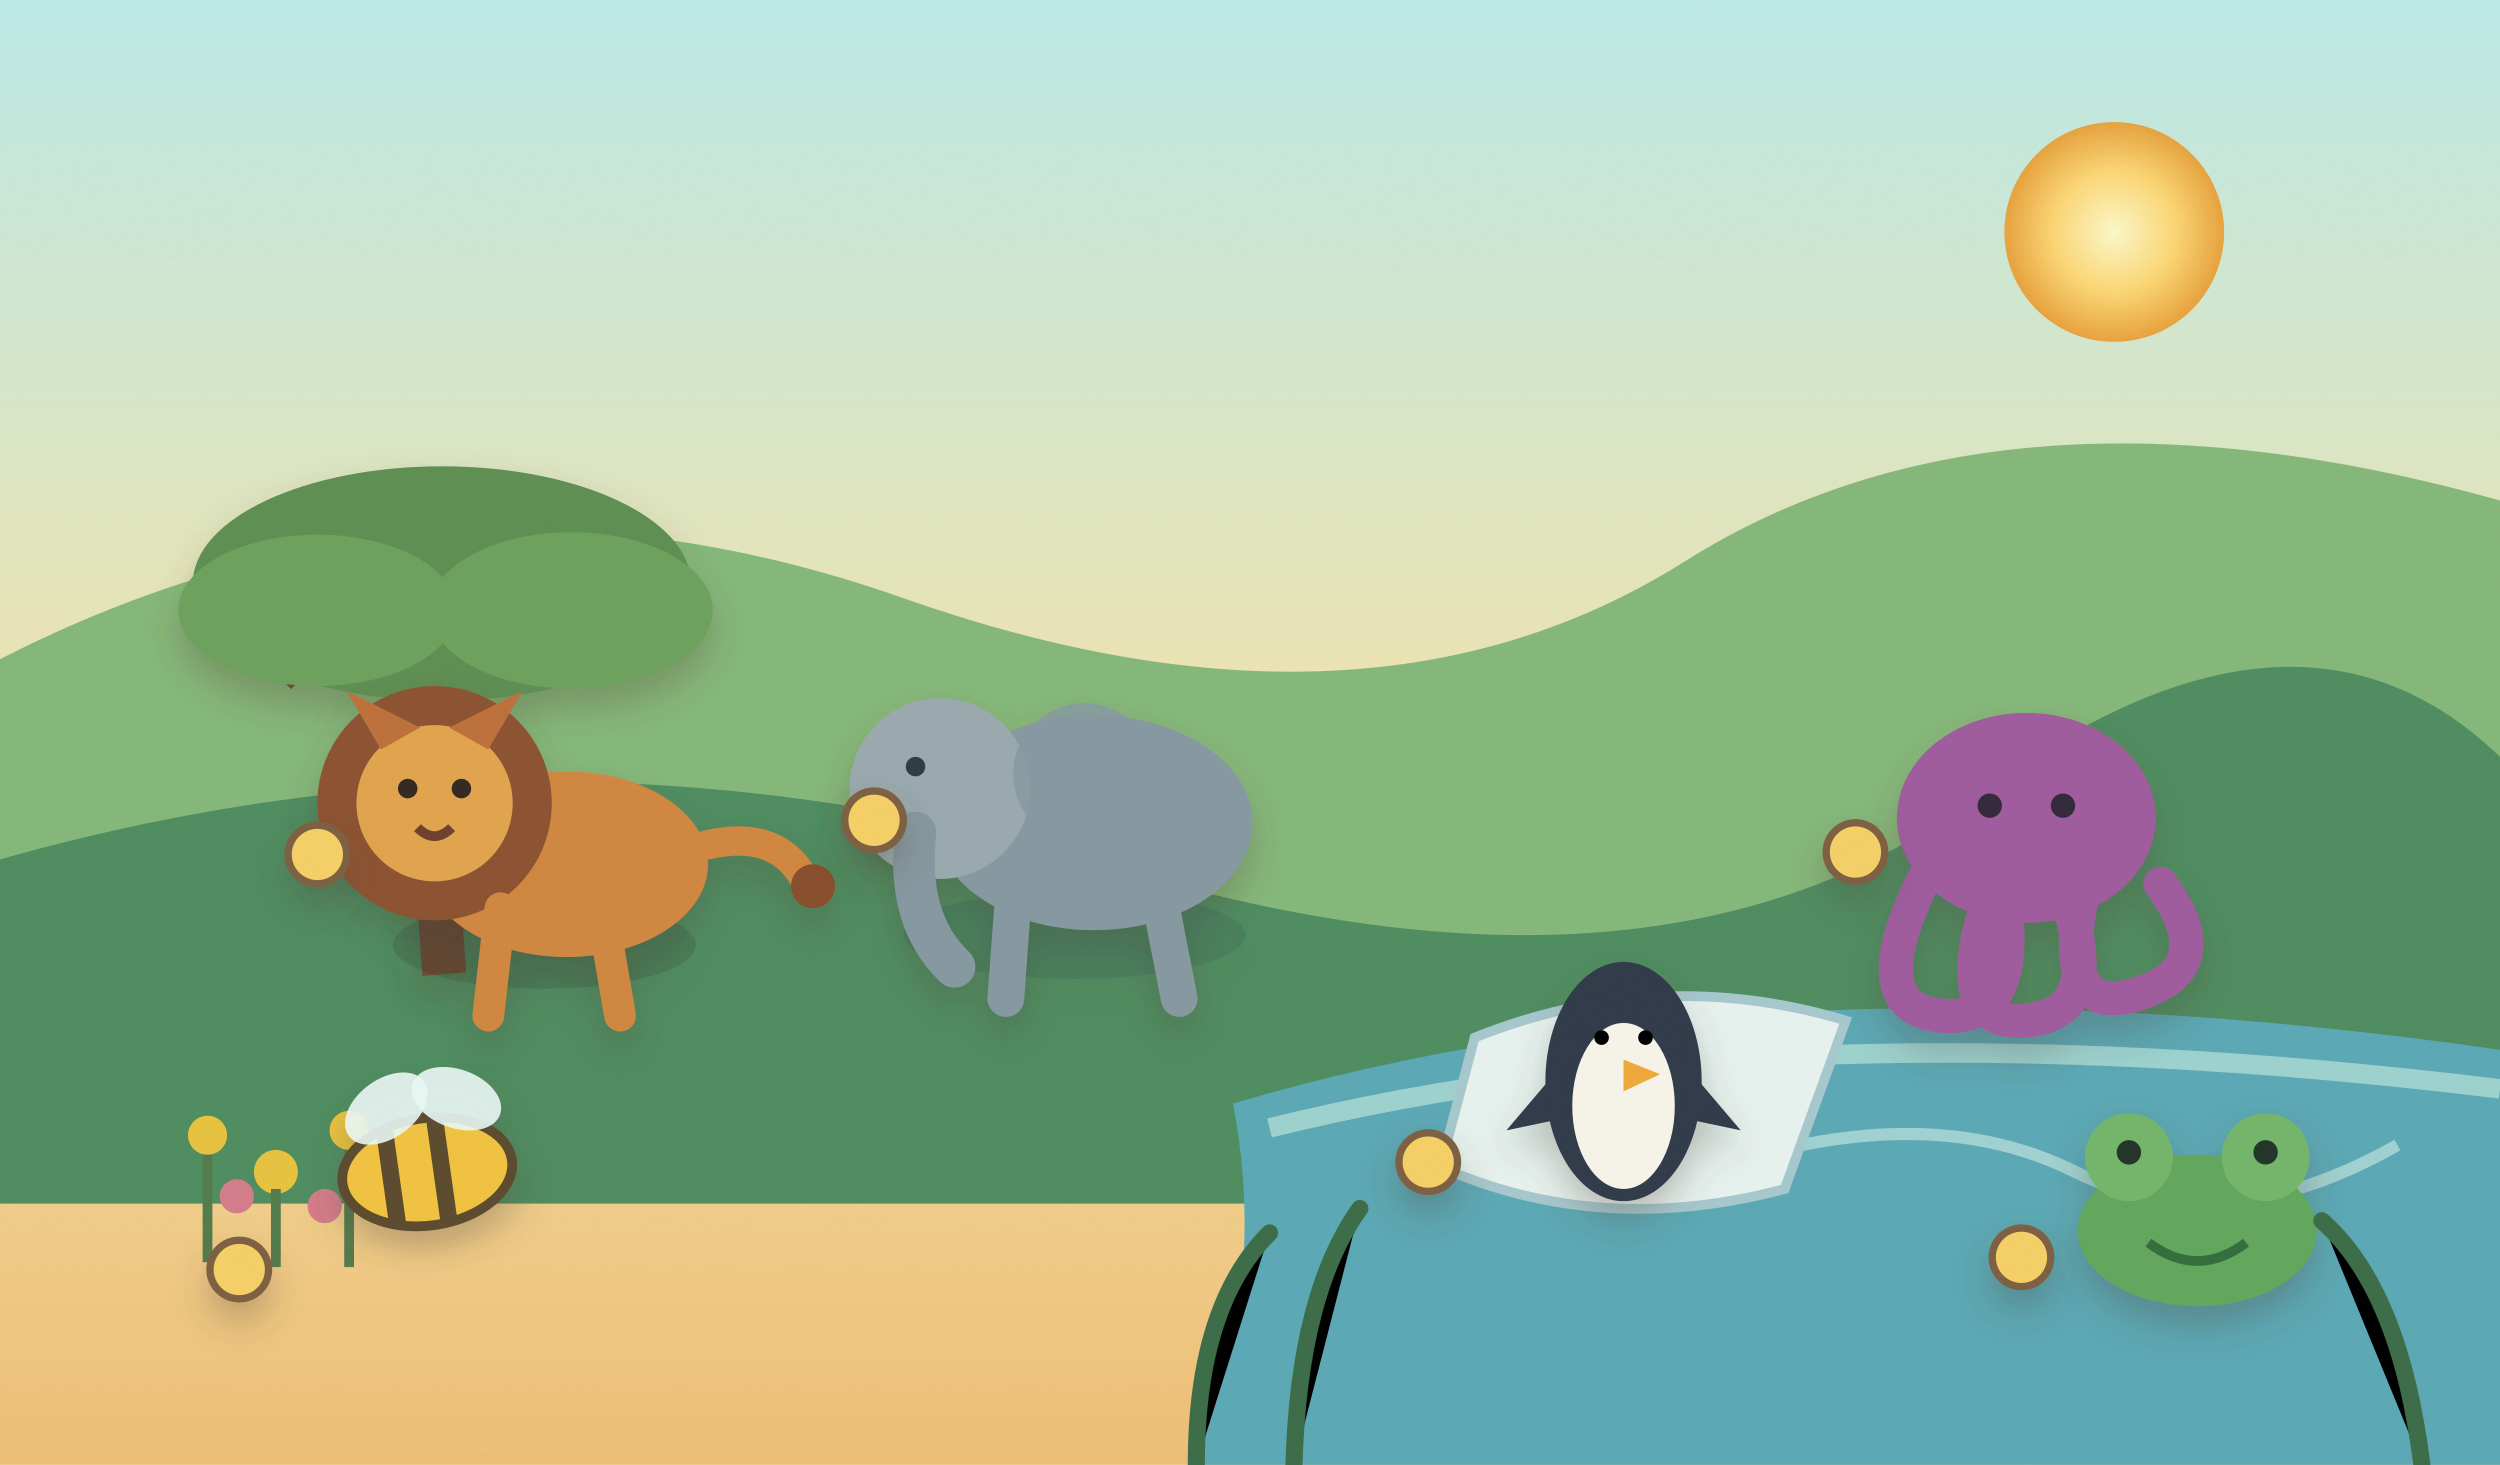
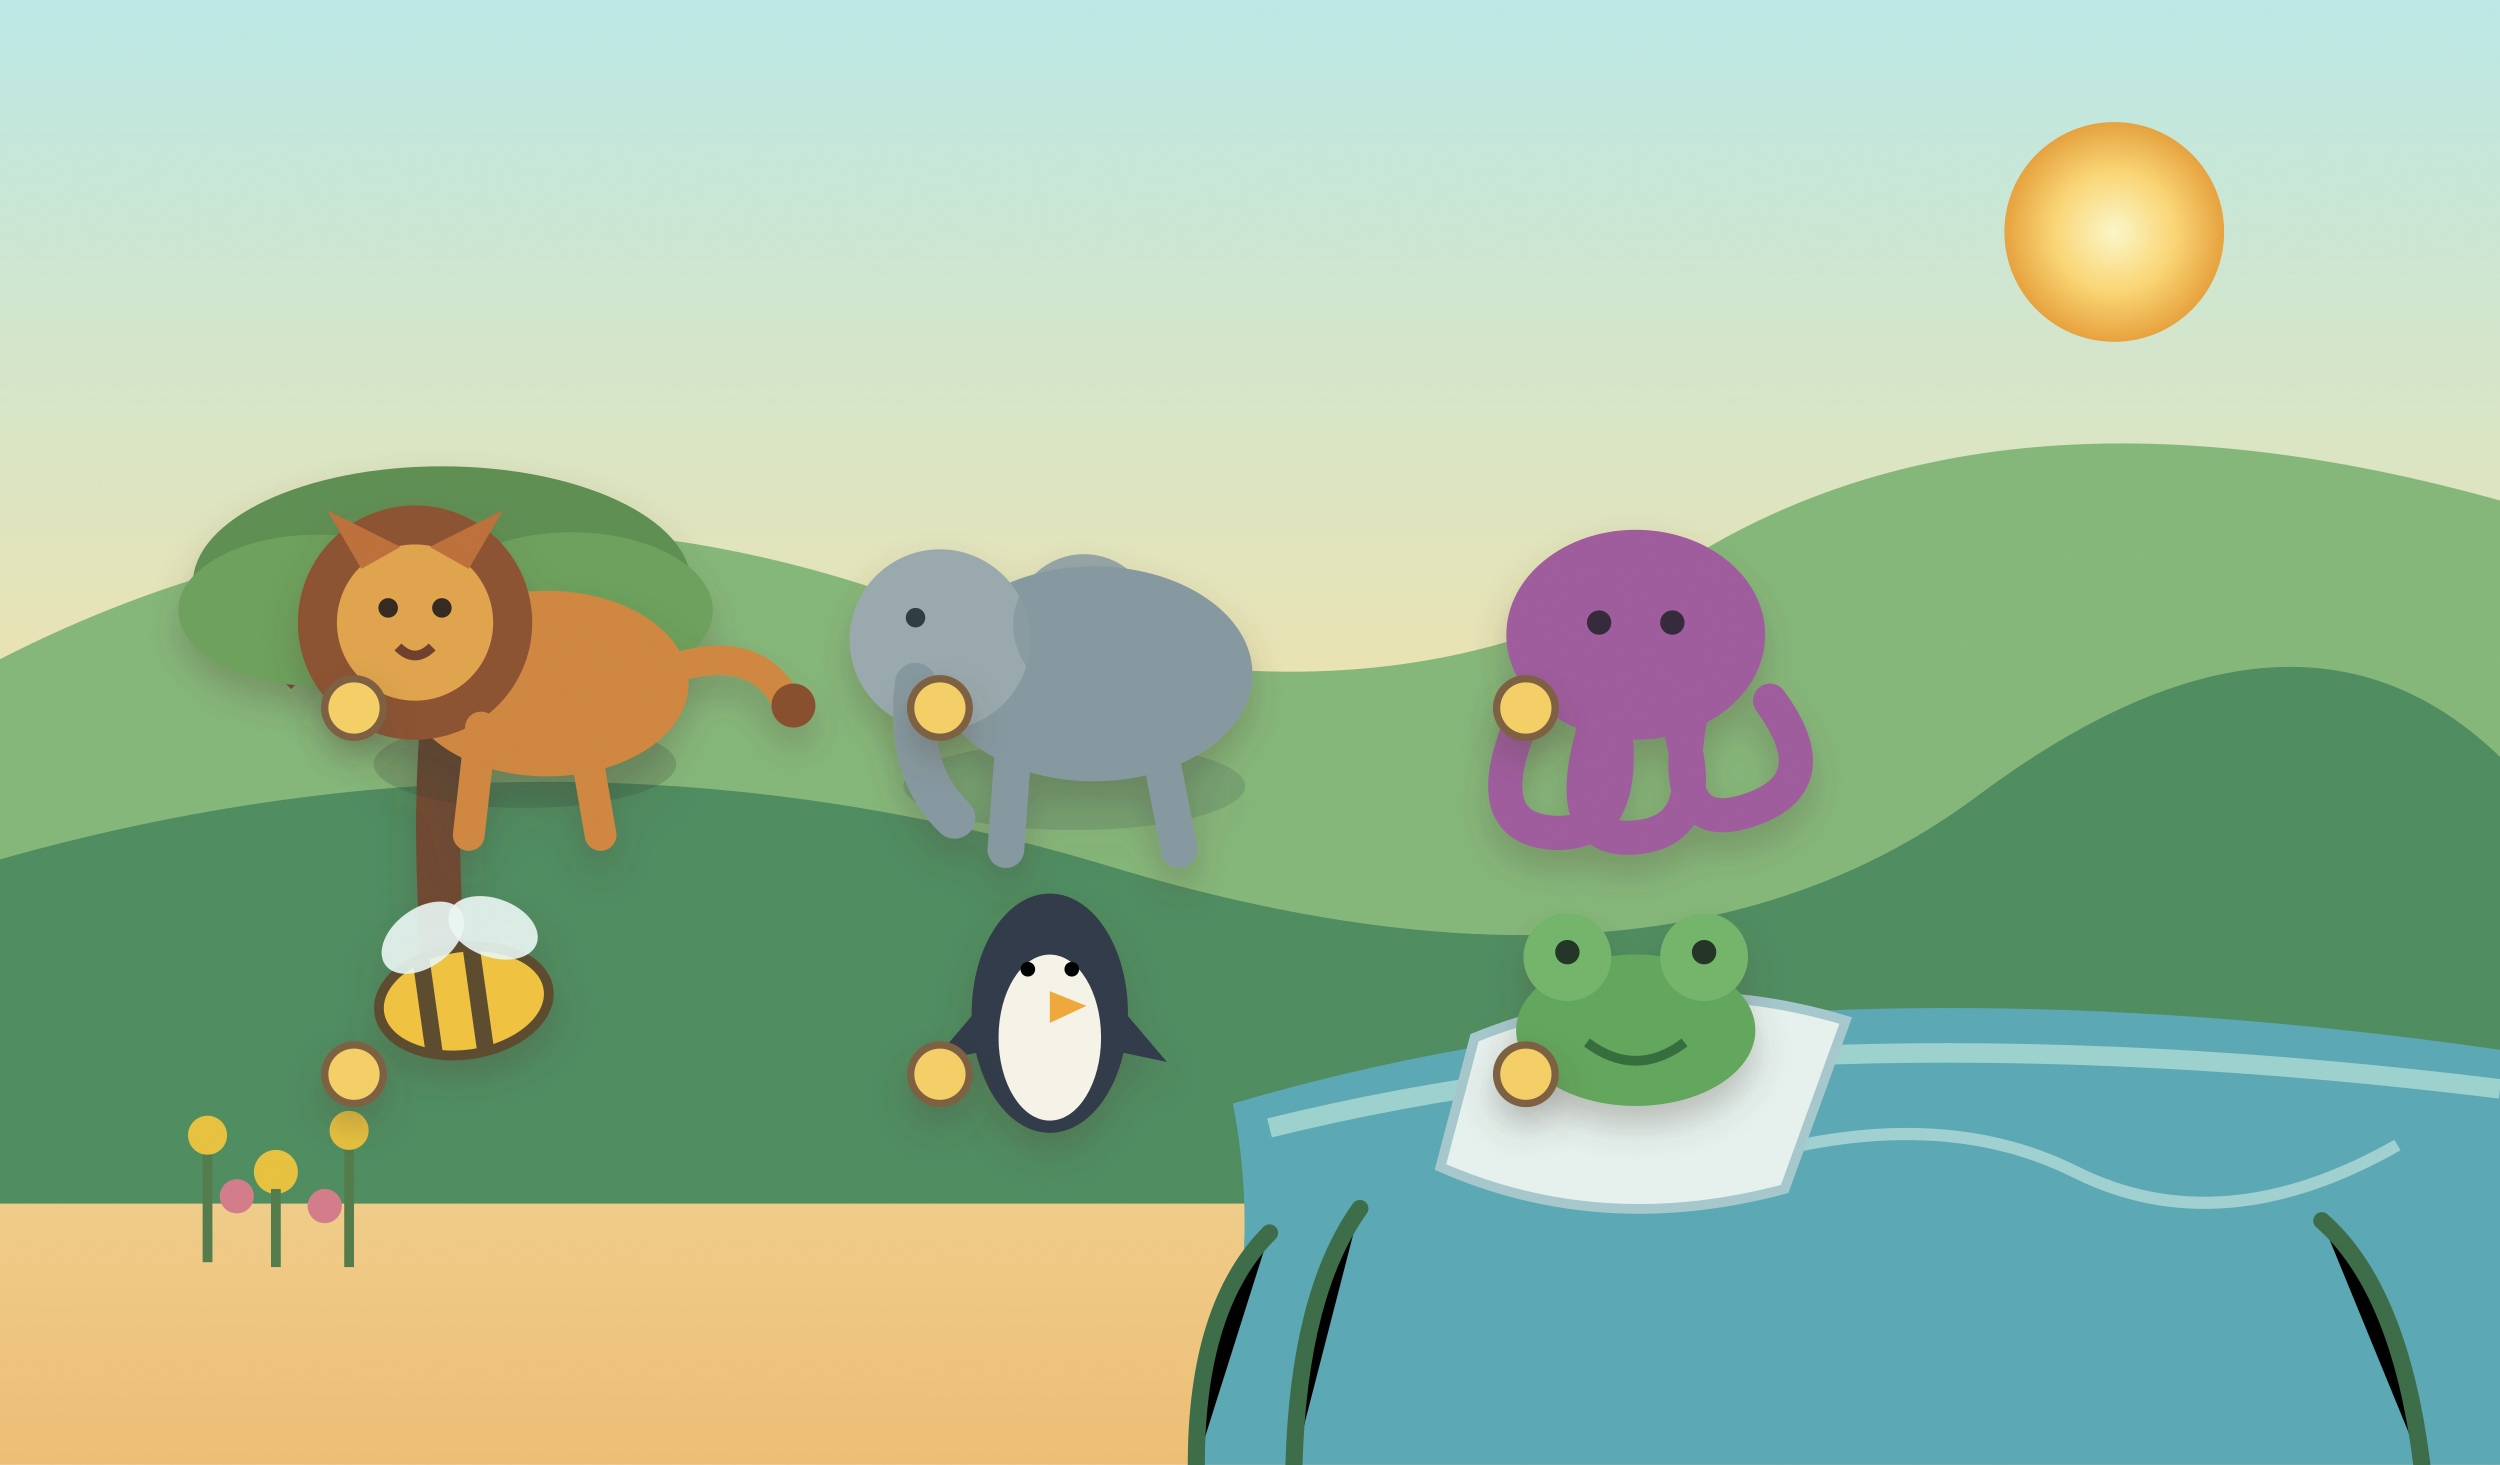
<svg xmlns="http://www.w3.org/2000/svg" width="1024" height="600" viewBox="0 0 1024 600">
  <defs>
    <filter id="shadow" x="-30%" y="-30%" width="160%" height="170%">
      <feGaussianBlur in="SourceAlpha" stdDeviation="7" result="b" />
      <feOffset dy="8" result="o" />
      <feColorMatrix in="o" type="matrix" values="0 0 0 0 .08 0 0 0 0 .06 0 0 0 0 .04 0 0 0 .30 0" />
      <feBlend in="SourceGraphic" />
    </filter>
    <filter id="soft" x="-30%" y="-30%" width="160%" height="160%">
      <feGaussianBlur stdDeviation="16" />
    </filter>
    <filter id="grain">
      <feTurbulence type="fractalNoise" baseFrequency=".65" numOctaves="2" seed="11" />
      <feColorMatrix type="saturate" values="0" />
      <feComponentTransfer>
        <feFuncA type="table" tableValues="0 .035" />
      </feComponentTransfer>
    </filter>
    <linearGradient id="sky" x1="0" y1="0" x2="0" y2="1">
      <stop stop-color="#bce8e5" />
      <stop offset=".55" stop-color="#f3e2a9" />
      <stop offset="1" stop-color="#edbe75" />
    </linearGradient>
-     <linearGradient id="wood" x1="0" x2="1">
-       <stop stop-color="#80502f" />
-       <stop offset=".35" stop-color="#b97943" />
-       <stop offset=".7" stop-color="#9c6138" />
-       <stop offset="1" stop-color="#70432a" />
-     </linearGradient>
-     <linearGradient id="paper" x1="0" y1="0" x2="0" y2="1">
-       <stop stop-color="#fff9e8" />
-       <stop offset="1" stop-color="#ead6a9" />
-     </linearGradient>
    <radialGradient id="sun">
      <stop stop-color="#fff8c7" />
      <stop offset=".55" stop-color="#ffd36a" />
      <stop offset="1" stop-color="#e99a2d" />
    </radialGradient>
-     <linearGradient id="sand" x1="0" y1="0" x2="0" y2="1">
-       <stop stop-color="#e9c77c" />
-       <stop offset="1" stop-color="#b77b42" />
-     </linearGradient>
  </defs>
  <rect width="1024" height="600" fill="url(#sky)" />
  <circle cx="866" cy="95" r="45" fill="url(#sun)" opacity=".9" />
  <path d="M0 270Q180 178 370 245T690 230T1024 205V420H0Z" fill="#86b779" />
  <path d="M0 352Q230 287 455 355T810 326T1024 310V493H0Z" fill="#4f8d60" />
  <g transform="translate(88 164)" filter="url(#shadow)">
    <path d="M94 235Q87 150 99 88" stroke="#6f4a32" stroke-width="18" />
    <path d="M97 102Q55 86 27 114M99 106Q140 80 169 108" fill="none" stroke="#6f4a32" stroke-width="12" />
    <ellipse cx="93" cy="75" rx="102" ry="48" fill="#5e8f52" />
    <ellipse cx="42" cy="86" rx="57" ry="31" fill="#6da15b" />
    <ellipse cx="146" cy="86" rx="58" ry="32" fill="#6da15b" />
  </g>
  <path d="M505 452Q725 387 1024 430V600H488Q520 530 505 452Z" fill="#5ba8b4" />
  <path d="M520 462Q730 410 1024 446" fill="none" stroke="#b8e2d8" stroke-width="8" opacity=".7" />
  <path d="M704 478Q790 450 850 480T982 469" fill="none" stroke="#d8f0e7" stroke-width="5" opacity=".55" />
  <path d="M604 425Q679 395 756 418L731 487Q656 507 590 478Z" fill="#e6f1ee" stroke="#a6c8cd" stroke-width="4" />
  <g transform="translate(85 465)">
    <g fill="#e7c13f">
      <circle cx="0" cy="0" r="8" />
      <circle cx="28" cy="15" r="9" />
      <circle cx="58" cy="-2" r="8" />
    </g>
    <g fill="#d47c8a">
      <circle cx="12" cy="25" r="7" />
      <circle cx="48" cy="29" r="7" />
    </g>
    <g stroke="#547b4c" stroke-width="4">
      <path d="M0 8V52M28 22V54M58 6V54" />
    </g>
  </g>
-   <g transform="translate(198 334)" filter="url(#shadow)">
+   <g data-target="lion" data-center="190,260" transform="translate(190 260)" filter="url(#shadow)">
    <ellipse cx="25" cy="53" rx="62" ry="18" fill="#2f3928" opacity=".2" />
    <ellipse cx="34" cy="20" rx="58" ry="38" fill="#cf8741" />
    <circle cx="-20" cy="-5" r="48" fill="#8d5232" />
    <circle cx="-20" cy="-5" r="32" fill="#e0a44e" />
    <path d="M-42-27L-56-51L-26-36M2-27L16-51L-14-36" fill="#bd703a" />
    <circle cx="-31" cy="-11" r="4" fill="#352921" />
    <circle cx="-9" cy="-11" r="4" fill="#352921" />
    <path d="M-27 5Q-20 12-13 5" fill="none" stroke="#6f412d" stroke-width="4" />
    <path d="M7 38L2 82M48 36L56 82" stroke="#cf8741" stroke-width="13" stroke-linecap="round" />
    <path d="M88 13Q120 4 132 27" fill="none" stroke="#cf8741" stroke-width="12" />
    <circle cx="135" cy="29" r="9" fill="#89502f" />
  </g>
-   <g transform="translate(430 321)" filter="url(#shadow)">
+   <g data-target="elephant" data-center="430,260" transform="translate(430 260)" filter="url(#shadow)">
    <ellipse cx="10" cy="62" rx="70" ry="18" fill="#33434a" opacity=".18" />
    <ellipse cx="18" cy="16" rx="65" ry="44" fill="#8799a0" />
    <circle cx="-45" cy="2" r="37" fill="#9aa9ad" />
    <circle cx="14" cy="-4" r="29" fill="#8799a0" opacity=".85" />
    <path d="M-55 20Q-59 56-39 75" fill="none" stroke="#8799a0" stroke-width="17" stroke-linecap="round" />
    <circle cx="-55" cy="-7" r="4" fill="#2f3c42" />
    <path d="M-15 47L-18 88M45 47L53 88" stroke="#8799a0" stroke-width="15" stroke-linecap="round" />
  </g>
-   <g transform="translate(830 335)" filter="url(#shadow)" fill="#9f5b9d">
+   <g data-target="octopus" data-center="670,260" transform="translate(670 260)" filter="url(#shadow)" fill="#9f5b9d">
    <ellipse rx="53" ry="43" />
    <path d="M-42 25Q-68 78-35 81T-9 34M-15 32Q-33 86 0 83T16 32M23 31Q12 83 46 72T55 27" fill="none" stroke="#9f5b9d" stroke-width="14" stroke-linecap="round" />
    <circle cx="-15" cy="-5" r="5" fill="#352b3b" />
    <circle cx="15" cy="-5" r="5" fill="#352b3b" />
  </g>
-   <g transform="translate(175 480) rotate(-8)" filter="url(#shadow)">
+   <g data-target="bee" data-center="190,410" transform="translate(190 410) rotate(-8)" filter="url(#shadow)">
    <ellipse rx="35" ry="22" fill="#efc33f" stroke="#5c4c2f" stroke-width="4" />
    <path d="M-15-19V19M6-21V21" stroke="#5c4c2f" stroke-width="7" />
    <ellipse cx="-13" cy="-28" rx="19" ry="12" fill="#e9f6f3" opacity=".9" transform="rotate(-28 -13 -28)" />
    <ellipse cx="16" cy="-28" rx="19" ry="12" fill="#e9f6f3" opacity=".9" transform="rotate(28 16 -28)" />
  </g>
-   <g transform="translate(665 438)" filter="url(#shadow)">
+   <g data-target="penguin" data-center="430,410" transform="translate(430 410)" filter="url(#shadow)">
    <ellipse cy="5" rx="32" ry="49" fill="#303b48" />
    <ellipse cy="15" rx="21" ry="34" fill="#f5f2e8" />
    <path d="M-31 5L-48 25L-29 21M31 5L48 25L29 21" fill="#303b48" />
    <path d="M0-4L15 2L0 9Z" fill="#efa83a" />
    <circle cx="-9" cy="-13" r="3" />
    <circle cx="9" cy="-13" r="3" />
  </g>
-   <g transform="translate(900 492)" filter="url(#shadow)">
+   <g data-target="frog" data-center="670,410" transform="translate(670 410)" filter="url(#shadow)">
    <ellipse cy="12" rx="49" ry="31" fill="#62a65c" />
    <circle cx="-28" cy="-18" r="18" fill="#73b56a" />
    <circle cx="28" cy="-18" r="18" fill="#73b56a" />
    <circle cx="-28" cy="-20" r="5" fill="#243426" />
    <circle cx="28" cy="-20" r="5" fill="#243426" />
    <path d="M-20 17Q0 32 20 17" fill="none" stroke="#356d3c" stroke-width="4" />
  </g>
  <g fill="#f4ce66" stroke="#7d6042" stroke-width="3" filter="url(#shadow)">
-     <circle cx="130" cy="350" r="12" />
-     <circle cx="358" cy="336" r="12" />
-     <circle cx="760" cy="349" r="12" />
-     <circle cx="98" cy="520" r="12" />
-     <circle cx="585" cy="476" r="12" />
-     <circle cx="828" cy="515" r="12" />
+     <circle cx="145" cy="290" r="12" />
+     <circle cx="385" cy="290" r="12" />
+     <circle cx="625" cy="290" r="12" />
+     <circle cx="145" cy="440" r="12" />
+     <circle cx="385" cy="440" r="12" />
+     <circle cx="625" cy="440" r="12" />
  </g>
  <g stroke="#3d6c48" stroke-width="7" stroke-linecap="round">
    <path d="M490 600Q490 535 520 505M530 600Q532 530 557 495M992 600Q983 528 951 500" />
  </g>
  <rect width="1024" height="600" filter="url(#grain)" opacity=".28" pointer-events="none" />
</svg>
